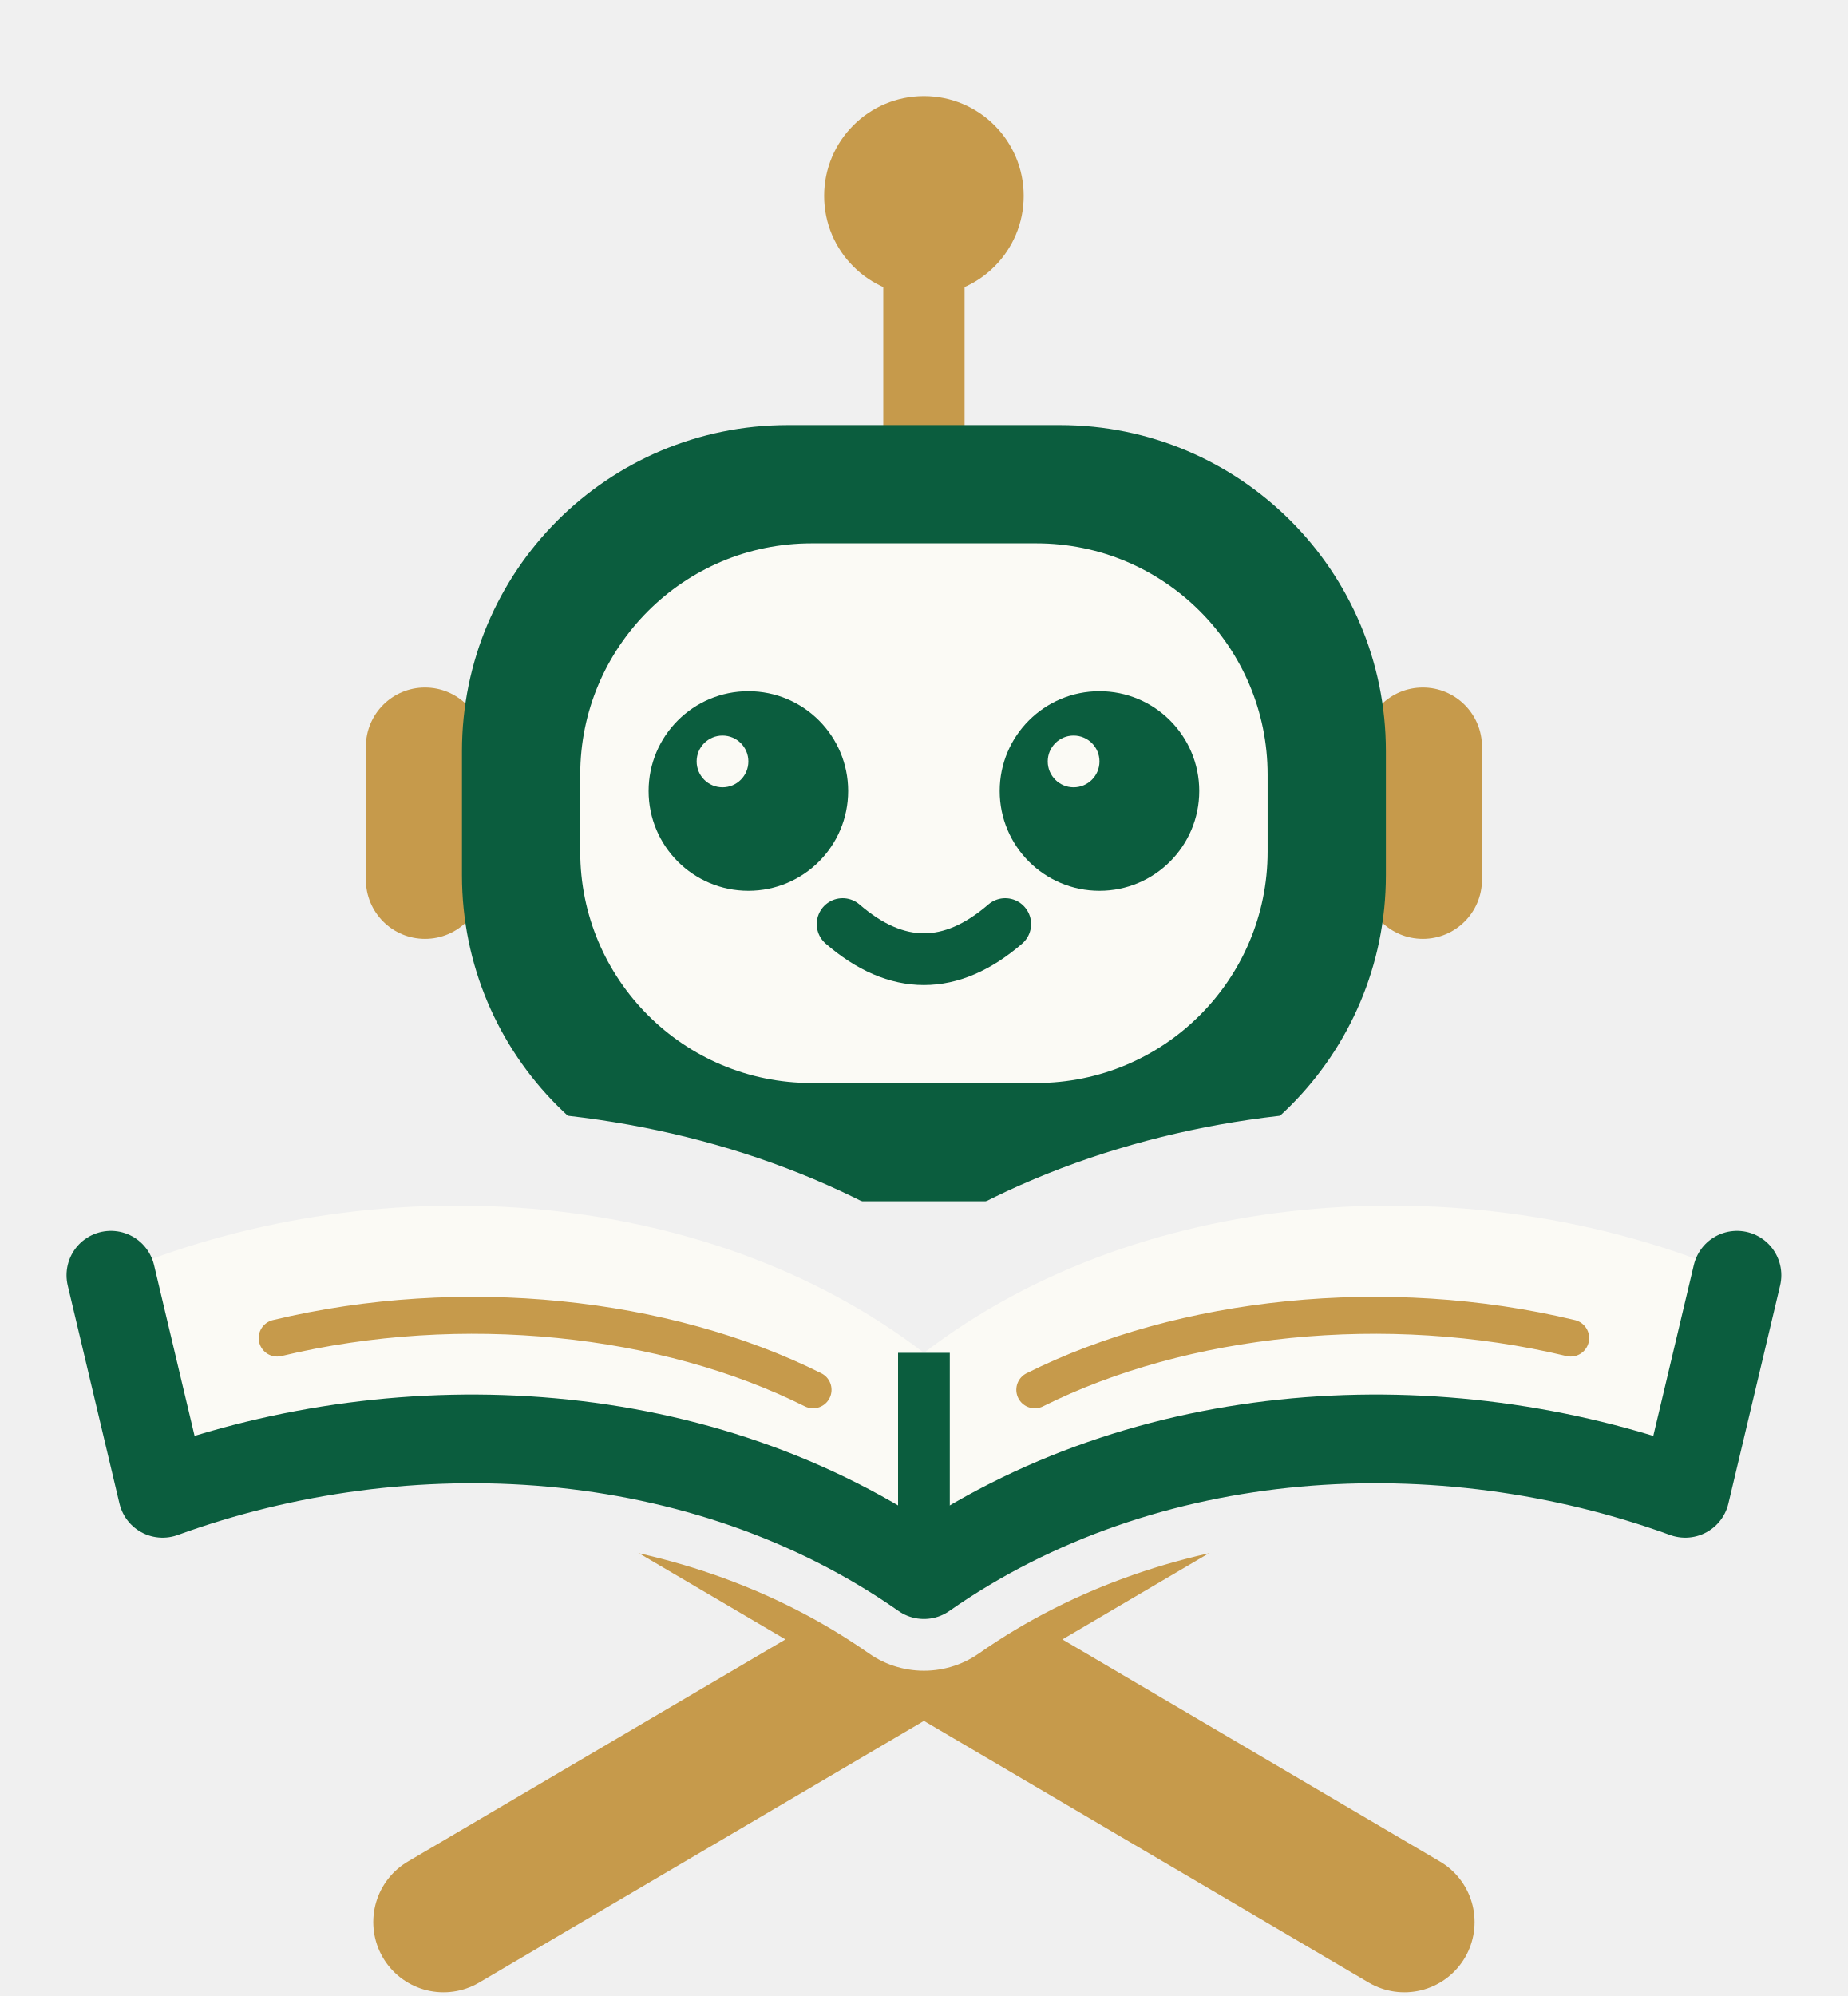
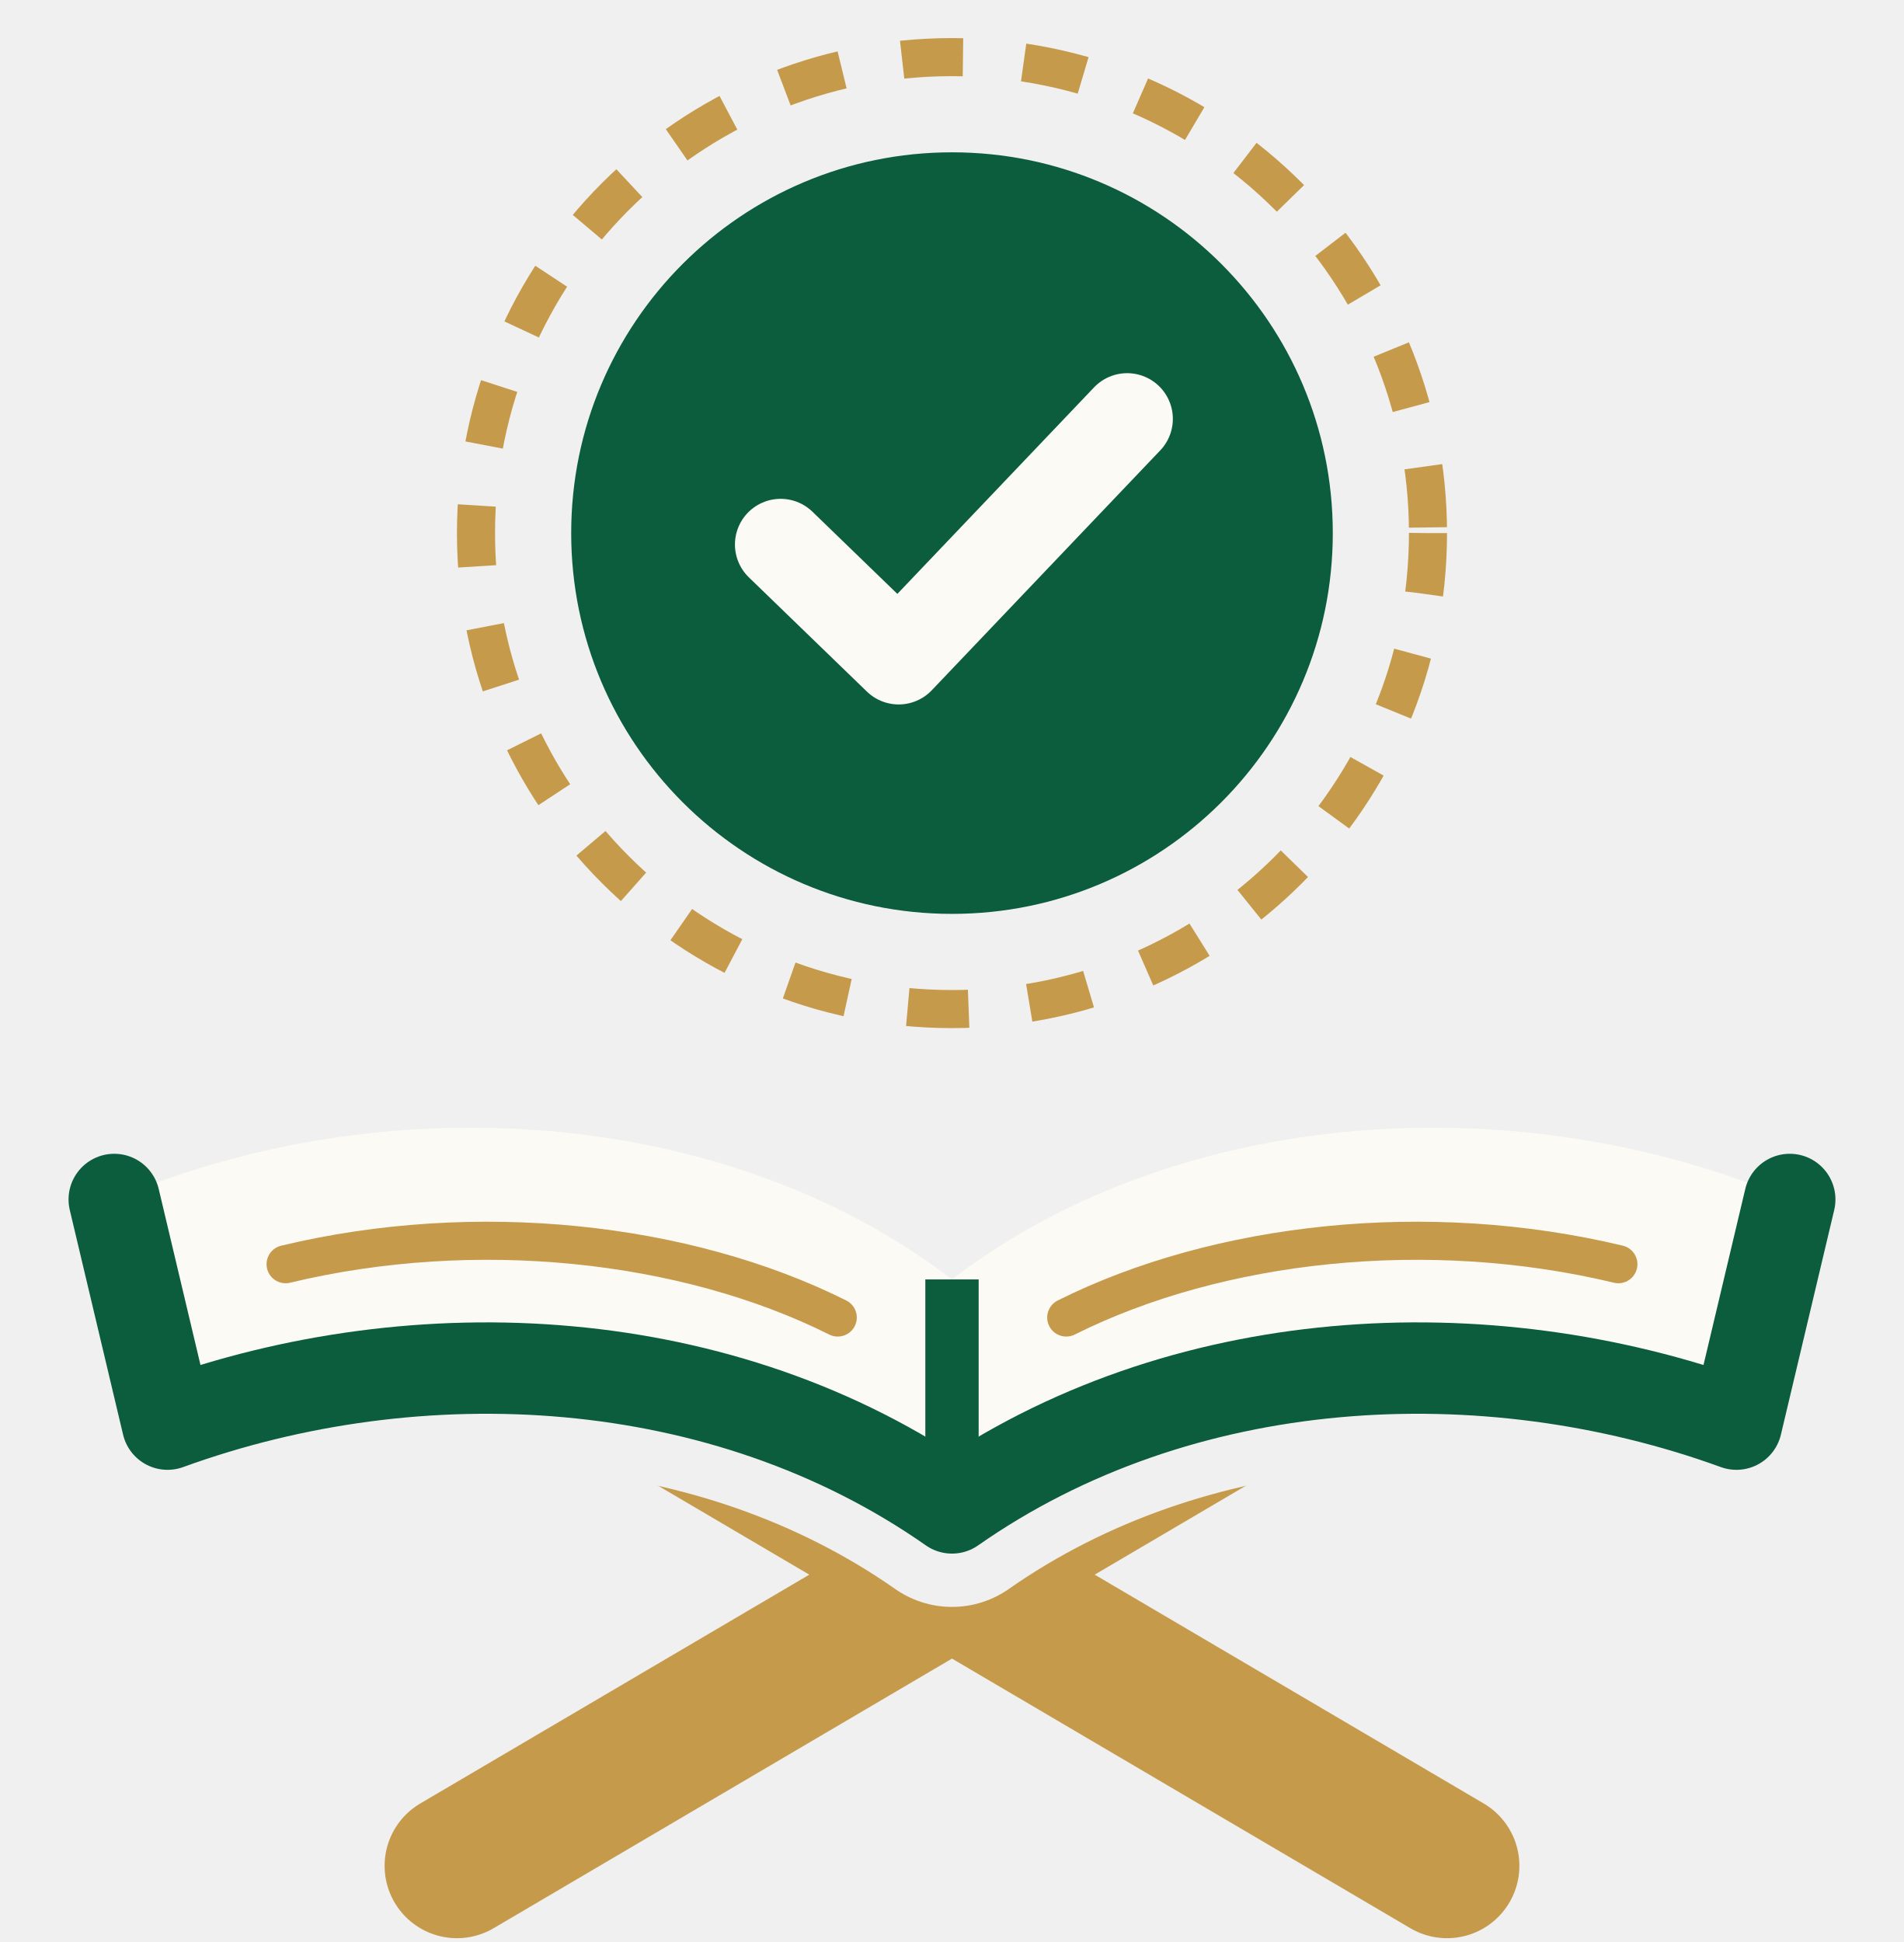
- <svg xmlns="http://www.w3.org/2000/svg" viewBox="7 7 50 54">
+ <svg xmlns="http://www.w3.org/2000/svg" viewBox="7 10 50 51">
  <defs>
    <mask id="sanad-mark-gap" maskUnits="userSpaceOnUse" x="0" y="0" width="64" height="64">
      <rect width="64" height="64" fill="#fff" />
      <path d="M10 41.5C17 38.5 26 39 32 43.6C38 39 47 38.5 54 41.5L52.6 47.4C46 45 38 45.4 32 49.6C26 45.4 18 45 11.4 47.4Z" fill="#000" stroke="#000" stroke-width="5.2" stroke-linejoin="round" />
    </mask>
  </defs>
  <g mask="url(#sanad-mark-gap)">
    <path d="M19 59L44.5 44M45 59L19.5 44" stroke="#C69A4B" stroke-width="3.8" stroke-linecap="round" />
-     <g class="sanad-mark-head">
-       <path d="M32 19.5V14.3" stroke="#C69A4B" stroke-width="2.2" stroke-linecap="round" />
-       <circle class="sanad-mark-signal" cx="32" cy="12.3" r="2.7" fill="#C69A4B" />
-       <rect x="16.9" y="25.6" width="3.2" height="6.8" rx="1.6" fill="#C69A4B" />
-       <rect x="43.9" y="25.6" width="3.2" height="6.8" rx="1.6" fill="#C69A4B" />
-       <rect x="19.5" y="18.5" width="25" height="21" rx="8.82" fill="#0B5D3E" />
-       <rect x="22.7" y="21.7" width="18.6" height="14.6" rx="6.26" fill="#FBFAF5" />
-       <circle class="sanad-mark-eye" cx="27.25" cy="28.4" r="2.7" fill="#0B5D3E" />
-       <circle cx="26.55" cy="27.6" r="0.7" fill="#FBFAF5" />
-       <circle class="sanad-mark-eye" cx="36.75" cy="28.4" r="2.7" fill="#0B5D3E" />
-       <circle cx="36.05" cy="27.6" r="0.7" fill="#FBFAF5" />
-       <path d="M29.8 32Q32 33.9 34.2 32" fill="none" stroke="#0B5D3E" stroke-width="1.4" stroke-linecap="round" />
-     </g>
+   </g>
+   <g class="sanad-mark-seal">
+     <circle cx="32" cy="24" r="12.5" fill="none" stroke="#C69A4B" stroke-width="1" stroke-dasharray="1.6 1.6" />
+     <circle cx="32" cy="24" r="10" fill="#0B5D3E" />
+     <path d="M27.5 24.3L30.6 27.3L36.6 21" fill="none" stroke="#FBFAF5" stroke-width="2.4" stroke-linecap="round" stroke-linejoin="round" />
  </g>
  <path d="M10 41.5C17 38.5 26 39 32 43.6C38 39 47 38.5 54 41.5L52.6 47.4C46 45 38 45.4 32 49.6C26 45.4 18 45 11.4 47.4Z" fill="#FBFAF5" />
  <path d="M10 41.5L11.4 47.4C18 45 26 45.4 32 49.6C38 45.4 46 45 52.6 47.4L54 41.5" fill="none" stroke="#0B5D3E" stroke-width="2.4" stroke-linejoin="round" stroke-linecap="round" />
  <path d="M32 43.6V49.6" stroke="#0B5D3E" stroke-width="1.4" />
  <path d="M14.5 43.2C19.5 42 25 42.6 29 44.6M35 44.6C39 42.6 44.5 42 49.5 43.2" fill="none" stroke="#C69A4B" stroke-width="1" stroke-linecap="round" />
</svg>
